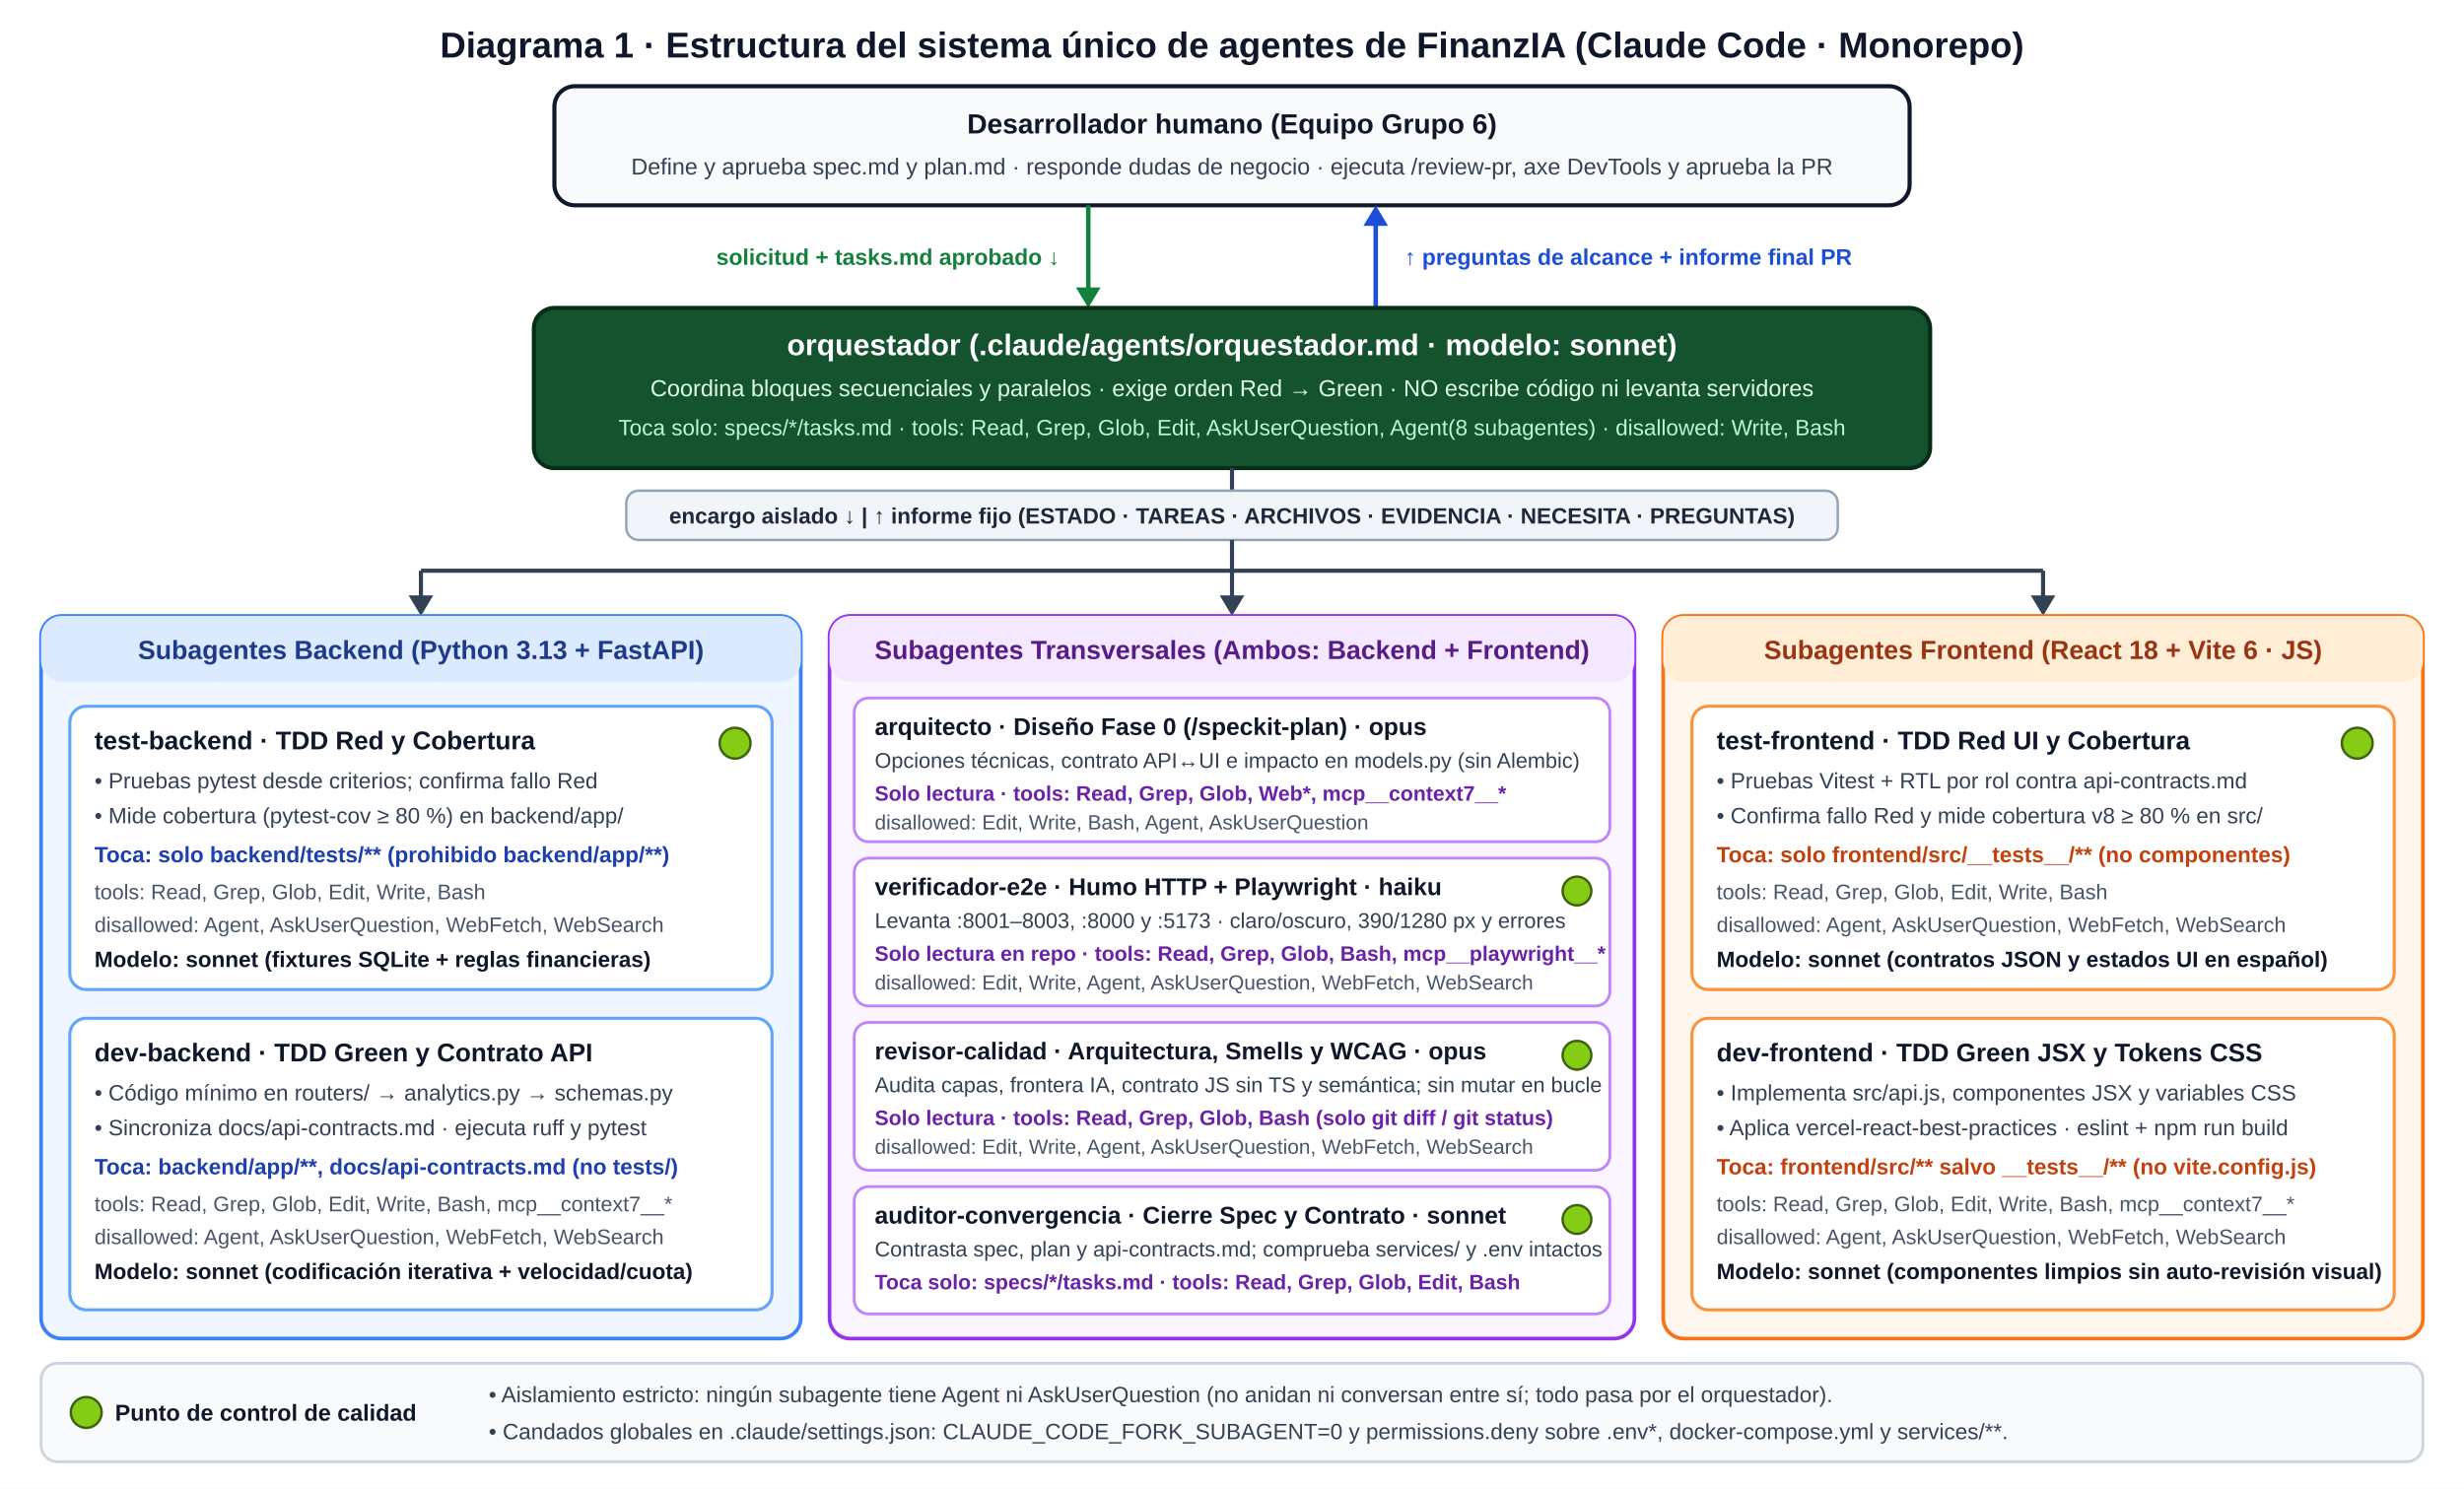
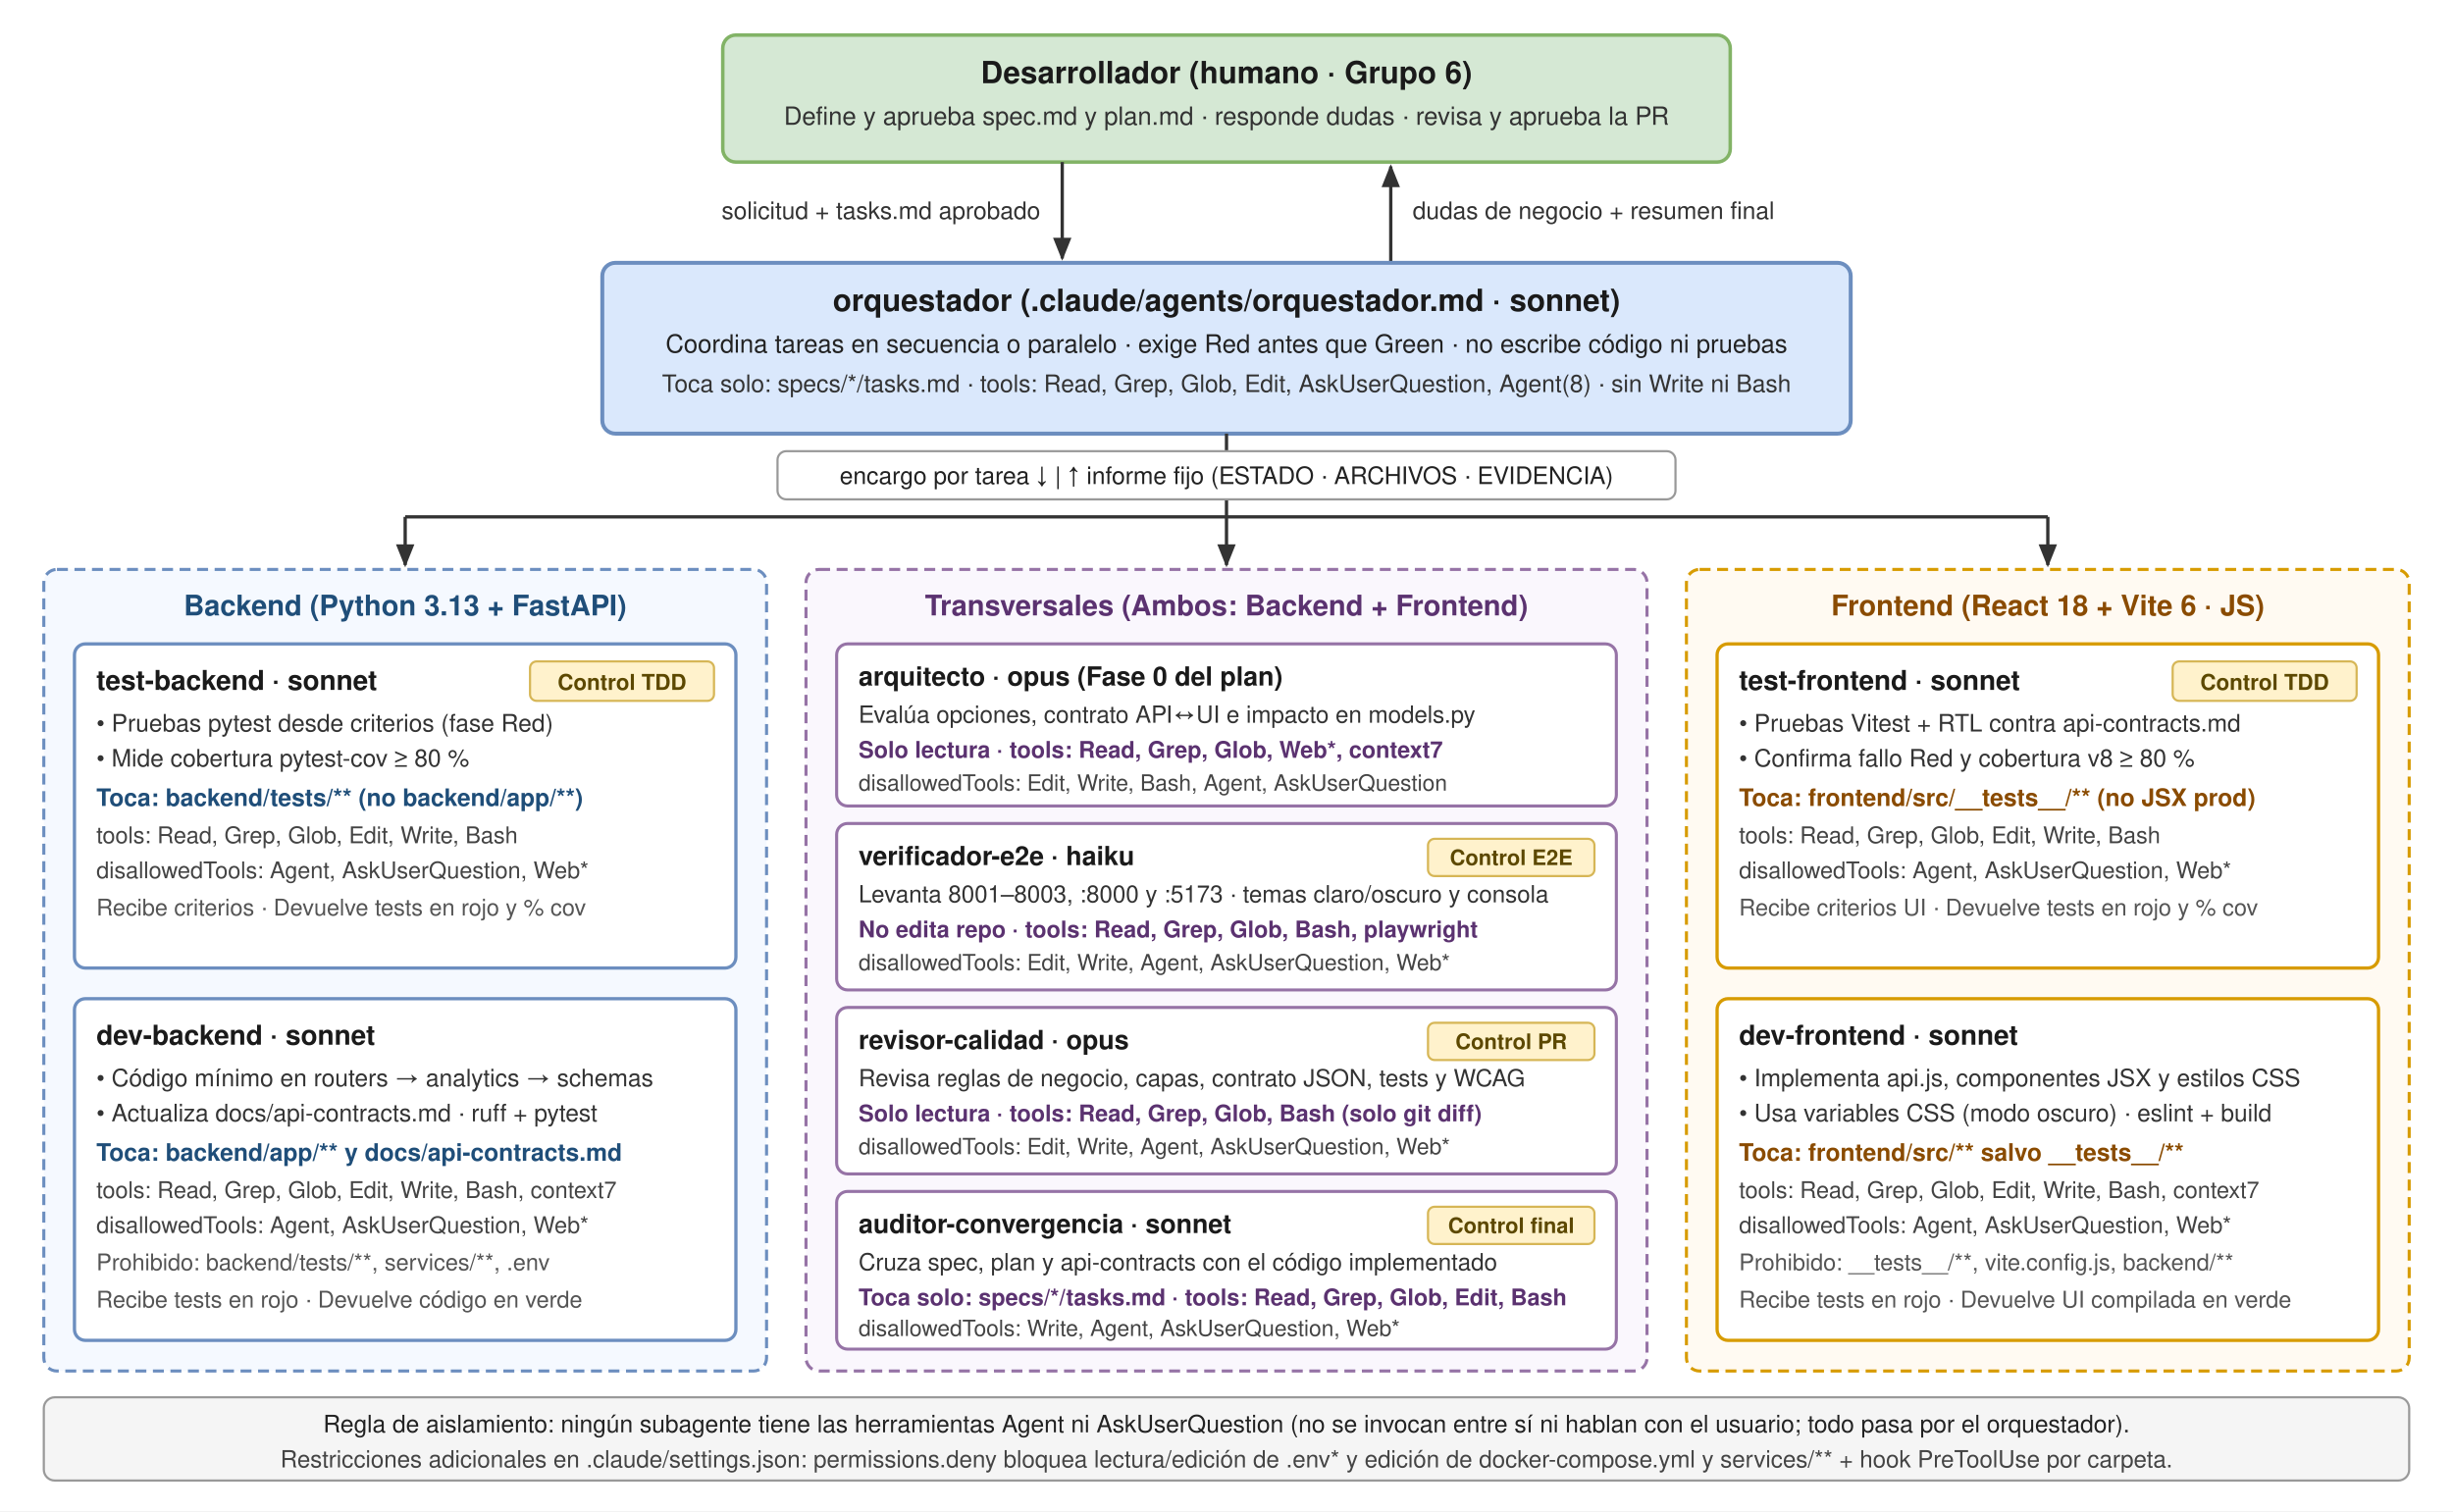
- <svg xmlns="http://www.w3.org/2000/svg" viewBox="0 0 1200 725" width="1200" height="725" style="font-family:'Segoe UI',system-ui,Arial,sans-serif;background:#ffffff">
-   <rect x="0" y="0" width="1200" height="725" fill="#ffffff" />
-   <text x="600" y="28" text-anchor="middle" font-size="17.5" font-weight="700" fill="#0f172a">Diagrama 1 · Estructura del sistema único de agentes de FinanzIA (Claude Code · Monorepo)</text>
-   <rect x="270" y="42" width="660" height="58" rx="10" fill="#f8fafc" stroke="#0f172a" stroke-width="2" />
-   <text x="600" y="65" text-anchor="middle" font-size="13.5" font-weight="700" fill="#0f172a">Desarrollador humano (Equipo Grupo 6)</text>
-   <text x="600" y="85" text-anchor="middle" font-size="11.2" fill="#334155">Define y aprueba spec.md y plan.md · responde dudas de negocio · ejecuta /review-pr, axe DevTools y aprueba la PR</text>
-   <line x1="530" y1="100" x2="530" y2="142" stroke="#15803d" stroke-width="2.2" />
-   <polygon points="530,150 524,140 536,140" fill="#15803d" />
-   <text x="516" y="129" text-anchor="end" font-size="11" font-weight="600" fill="#15803d">solicitud + tasks.md aprobado ↓</text>
-   <line x1="670" y1="150" x2="670" y2="108" stroke="#1d4ed8" stroke-width="2.2" />
-   <polygon points="670,100 664,110 676,110" fill="#1d4ed8" />
-   <text x="684" y="129" text-anchor="start" font-size="11" font-weight="600" fill="#1d4ed8">↑ preguntas de alcance + informe final PR</text>
-   <rect x="260" y="150" width="680" height="78" rx="10" fill="#14532d" stroke="#052e16" stroke-width="2" />
-   <text x="600" y="173" text-anchor="middle" font-size="14.5" font-weight="700" fill="#ffffff">orquestador  (.claude/agents/orquestador.md · modelo: sonnet)</text>
-   <text x="600" y="193" text-anchor="middle" font-size="11.3" fill="#dcfce7">Coordina bloques secuenciales y paralelos · exige orden Red → Green · NO escribe código ni levanta servidores</text>
-   <text x="600" y="212" text-anchor="middle" font-size="10.8" fill="#bbf7d0">Toca solo: specs/*/tasks.md · tools: Read, Grep, Glob, Edit, AskUserQuestion, Agent(8 subagentes) · disallowed: Write, Bash</text>
-   <line x1="600" y1="228" x2="600" y2="239" stroke="#334155" stroke-width="2" />
-   <rect x="305" y="239" width="590" height="24" rx="6" fill="#f1f5f9" stroke="#94a3b8" stroke-width="1.2" />
-   <text x="600" y="255" text-anchor="middle" font-size="10.8" font-weight="600" fill="#1e293b">encargo aislado ↓  |  ↑ informe fijo (ESTADO · TAREAS · ARCHIVOS · EVIDENCIA · NECESITA · PREGUNTAS)</text>
-   <line x1="600" y1="263" x2="600" y2="278" stroke="#334155" stroke-width="2" />
-   <line x1="205" y1="278" x2="995" y2="278" stroke="#334155" stroke-width="2" />
-   <line x1="205" y1="278" x2="205" y2="292" stroke="#334155" stroke-width="2" />
-   <polygon points="205,300 199,290 211,290" fill="#334155" />
-   <line x1="600" y1="278" x2="600" y2="292" stroke="#334155" stroke-width="2" />
-   <polygon points="600,300 594,290 606,290" fill="#334155" />
-   <line x1="995" y1="278" x2="995" y2="292" stroke="#334155" stroke-width="2" />
-   <polygon points="995,300 989,290 1001,290" fill="#334155" />
-   <rect x="20" y="300" width="370" height="352" rx="10" fill="#eff6ff" stroke="#3b82f6" stroke-width="1.8" />
-   <rect x="20" y="300" width="370" height="32" rx="10" fill="#dbeafe" />
-   <text x="205" y="321" text-anchor="middle" font-size="12.8" font-weight="700" fill="#1e3a8a">Subagentes Backend (Python 3.13 + FastAPI)</text>
-   <rect x="34" y="344" width="342" height="138" rx="8" fill="#ffffff" stroke="#60a5fa" stroke-width="1.5" />
-   <circle cx="358" cy="362" r="7.5" fill="#84cc16" stroke="#3f6212" stroke-width="1.2" />
-   <text x="46" y="365" font-size="12.5" font-weight="700" fill="#0f172a">test-backend · TDD Red y Cobertura</text>
-   <text x="46" y="384" font-size="10.8" fill="#334155">• Pruebas pytest desde criterios; confirma fallo Red</text>
-   <text x="46" y="401" font-size="10.8" fill="#334155">• Mide cobertura (pytest-cov ≥ 80 %) en backend/app/</text>
-   <text x="46" y="420" font-size="10.8" font-weight="700" fill="#1e40af">Toca: solo backend/tests/** (prohibido backend/app/**)</text>
-   <text x="46" y="438" font-size="10.3" fill="#475569">tools: Read, Grep, Glob, Edit, Write, Bash</text>
-   <text x="46" y="454" font-size="10.3" fill="#475569">disallowed: Agent, AskUserQuestion, WebFetch, WebSearch</text>
-   <text x="46" y="471" font-size="10.8" font-weight="600" fill="#0f172a">Modelo: sonnet (fixtures SQLite + reglas financieras)</text>
-   <rect x="34" y="496" width="342" height="142" rx="8" fill="#ffffff" stroke="#60a5fa" stroke-width="1.5" />
-   <text x="46" y="517" font-size="12.5" font-weight="700" fill="#0f172a">dev-backend · TDD Green y Contrato API</text>
-   <text x="46" y="536" font-size="10.8" fill="#334155">• Código mínimo en routers/ → analytics.py → schemas.py</text>
-   <text x="46" y="553" font-size="10.8" fill="#334155">• Sincroniza docs/api-contracts.md · ejecuta ruff y pytest</text>
-   <text x="46" y="572" font-size="10.8" font-weight="700" fill="#1e40af">Toca: backend/app/**, docs/api-contracts.md (no tests/)</text>
-   <text x="46" y="590" font-size="10.3" fill="#475569">tools: Read, Grep, Glob, Edit, Write, Bash, mcp__context7__*</text>
-   <text x="46" y="606" font-size="10.3" fill="#475569">disallowed: Agent, AskUserQuestion, WebFetch, WebSearch</text>
-   <text x="46" y="623" font-size="10.8" font-weight="600" fill="#0f172a">Modelo: sonnet (codificación iterativa + velocidad/cuota)</text>
-   <rect x="404" y="300" width="392" height="352" rx="10" fill="#faf5ff" stroke="#9333ea" stroke-width="1.8" />
-   <rect x="404" y="300" width="392" height="32" rx="10" fill="#f3e8ff" />
-   <text x="600" y="321" text-anchor="middle" font-size="12.8" font-weight="700" fill="#581c87">Subagentes Transversales (Ambos: Backend + Frontend)</text>
-   <rect x="416" y="340" width="368" height="70" rx="7" fill="#ffffff" stroke="#c084fc" stroke-width="1.4" />
-   <text x="426" y="358" font-size="11.8" font-weight="700" fill="#0f172a">arquitecto · Diseño Fase 0 (/speckit-plan) · opus</text>
-   <text x="426" y="374" font-size="10.4" fill="#334155">Opciones técnicas, contrato API↔UI e impacto en models.py (sin Alembic)</text>
-   <text x="426" y="390" font-size="10.2" font-weight="700" fill="#6b21a8">Solo lectura · tools: Read, Grep, Glob, Web*, mcp__context7__*</text>
-   <text x="426" y="404" font-size="10" fill="#475569">disallowed: Edit, Write, Bash, Agent, AskUserQuestion</text>
-   <rect x="416" y="418" width="368" height="72" rx="7" fill="#ffffff" stroke="#c084fc" stroke-width="1.4" />
-   <circle cx="768" cy="434" r="7" fill="#84cc16" stroke="#3f6212" stroke-width="1.2" />
-   <text x="426" y="436" font-size="11.8" font-weight="700" fill="#0f172a">verificador-e2e · Humo HTTP + Playwright · haiku</text>
-   <text x="426" y="452" font-size="10.4" fill="#334155">Levanta :8001–8003, :8000 y :5173 · claro/oscuro, 390/1280 px y errores</text>
-   <text x="426" y="468" font-size="10.2" font-weight="700" fill="#6b21a8">Solo lectura en repo · tools: Read, Grep, Glob, Bash, mcp__playwright__*</text>
-   <text x="426" y="482" font-size="10" fill="#475569">disallowed: Edit, Write, Agent, AskUserQuestion, WebFetch, WebSearch</text>
-   <rect x="416" y="498" width="368" height="72" rx="7" fill="#ffffff" stroke="#c084fc" stroke-width="1.4" />
-   <circle cx="768" cy="514" r="7" fill="#84cc16" stroke="#3f6212" stroke-width="1.2" />
-   <text x="426" y="516" font-size="11.8" font-weight="700" fill="#0f172a">revisor-calidad · Arquitectura, Smells y WCAG · opus</text>
-   <text x="426" y="532" font-size="10.4" fill="#334155">Audita capas, frontera IA, contrato JS sin TS y semántica; sin mutar en bucle</text>
-   <text x="426" y="548" font-size="10.2" font-weight="700" fill="#6b21a8">Solo lectura · tools: Read, Grep, Glob, Bash (solo git diff / git status)</text>
-   <text x="426" y="562" font-size="10" fill="#475569">disallowed: Edit, Write, Agent, AskUserQuestion, WebFetch, WebSearch</text>
-   <rect x="416" y="578" width="368" height="62" rx="7" fill="#ffffff" stroke="#c084fc" stroke-width="1.4" />
-   <circle cx="768" cy="594" r="7" fill="#84cc16" stroke="#3f6212" stroke-width="1.2" />
-   <text x="426" y="596" font-size="11.8" font-weight="700" fill="#0f172a">auditor-convergencia · Cierre Spec y Contrato · sonnet</text>
-   <text x="426" y="612" font-size="10.4" fill="#334155">Contrasta spec, plan y api-contracts.md; comprueba services/ y .env intactos</text>
-   <text x="426" y="628" font-size="10.2" font-weight="700" fill="#6b21a8">Toca solo: specs/*/tasks.md · tools: Read, Grep, Glob, Edit, Bash</text>
-   <rect x="810" y="300" width="370" height="352" rx="10" fill="#fff7ed" stroke="#f97316" stroke-width="1.8" />
-   <rect x="810" y="300" width="370" height="32" rx="10" fill="#ffedd5" />
-   <text x="995" y="321" text-anchor="middle" font-size="12.8" font-weight="700" fill="#9a3412">Subagentes Frontend (React 18 + Vite 6 · JS)</text>
-   <rect x="824" y="344" width="342" height="138" rx="8" fill="#ffffff" stroke="#fb923c" stroke-width="1.5" />
-   <circle cx="1148" cy="362" r="7.5" fill="#84cc16" stroke="#3f6212" stroke-width="1.2" />
-   <text x="836" y="365" font-size="12.5" font-weight="700" fill="#0f172a">test-frontend · TDD Red UI y Cobertura</text>
-   <text x="836" y="384" font-size="10.8" fill="#334155">• Pruebas Vitest + RTL por rol contra api-contracts.md</text>
-   <text x="836" y="401" font-size="10.8" fill="#334155">• Confirma fallo Red y mide cobertura v8 ≥ 80 % en src/</text>
-   <text x="836" y="420" font-size="10.8" font-weight="700" fill="#c2410c">Toca: solo frontend/src/__tests__/** (no componentes)</text>
-   <text x="836" y="438" font-size="10.3" fill="#475569">tools: Read, Grep, Glob, Edit, Write, Bash</text>
-   <text x="836" y="454" font-size="10.3" fill="#475569">disallowed: Agent, AskUserQuestion, WebFetch, WebSearch</text>
-   <text x="836" y="471" font-size="10.8" font-weight="600" fill="#0f172a">Modelo: sonnet (contratos JSON y estados UI en español)</text>
-   <rect x="824" y="496" width="342" height="142" rx="8" fill="#ffffff" stroke="#fb923c" stroke-width="1.5" />
-   <text x="836" y="517" font-size="12.5" font-weight="700" fill="#0f172a">dev-frontend · TDD Green JSX y Tokens CSS</text>
-   <text x="836" y="536" font-size="10.8" fill="#334155">• Implementa src/api.js, componentes JSX y variables CSS</text>
-   <text x="836" y="553" font-size="10.8" fill="#334155">• Aplica vercel-react-best-practices · eslint + npm run build</text>
-   <text x="836" y="572" font-size="10.8" font-weight="700" fill="#c2410c">Toca: frontend/src/** salvo __tests__/** (no vite.config.js)</text>
-   <text x="836" y="590" font-size="10.3" fill="#475569">tools: Read, Grep, Glob, Edit, Write, Bash, mcp__context7__*</text>
-   <text x="836" y="606" font-size="10.3" fill="#475569">disallowed: Agent, AskUserQuestion, WebFetch, WebSearch</text>
-   <text x="836" y="623" font-size="10.8" font-weight="600" fill="#0f172a">Modelo: sonnet (componentes limpios sin auto-revisión visual)</text>
-   <rect x="20" y="664" width="1160" height="48" rx="8" fill="#f8fafc" stroke="#cbd5e1" stroke-width="1.4" />
-   <circle cx="42" cy="688" r="7.5" fill="#84cc16" stroke="#3f6212" stroke-width="1.2" />
-   <text x="56" y="692" font-size="11.2" font-weight="700" fill="#0f172a">Punto de control de calidad</text>
-   <text x="238" y="683" font-size="10.8" fill="#334155">• Aislamiento estricto: ningún subagente tiene Agent ni AskUserQuestion (no anidan ni conversan entre sí; todo pasa por el orquestador).</text>
-   <text x="238" y="701" font-size="10.8" fill="#334155">• Candados globales en .claude/settings.json: CLAUDE_CODE_FORK_SUBAGENT=0 y permissions.deny sobre .env*, docker-compose.yml y services/**.</text>
+ <svg xmlns="http://www.w3.org/2000/svg" viewBox="0 0 1120 690" width="1120" height="690" font-family="Helvetica, Arial, 'Segoe UI', sans-serif">
+   <defs>
+     <marker id="arr" viewBox="0 0 10 10" refX="9" refY="5" markerWidth="7" markerHeight="7" orient="auto-start-reverse">
+       <path d="M 0 1 L 10 5 L 0 9 z" fill="#333333" />
+     </marker>
+   </defs>
+   <rect width="1120" height="690" fill="#ffffff" />
+   <rect x="330" y="16" width="460" height="58" rx="6" fill="#d5e8d4" stroke="#82b366" stroke-width="1.6" />
+   <text x="560" y="38" text-anchor="middle" font-size="14" font-weight="bold" fill="#1a1a1a">Desarrollador (humano · Grupo 6)</text>
+   <text x="560" y="57" text-anchor="middle" font-size="11.5" fill="#333333">Define y aprueba spec.md y plan.md · responde dudas · revisa y aprueba la PR</text>
+   <line x1="485" y1="74" x2="485" y2="118" stroke="#333333" stroke-width="1.5" marker-end="url(#arr)" />
+   <text x="475" y="100" text-anchor="end" font-size="11" fill="#333333">solicitud + tasks.md aprobado</text>
+   <line x1="635" y1="120" x2="635" y2="76" stroke="#333333" stroke-width="1.5" marker-end="url(#arr)" />
+   <text x="645" y="100" text-anchor="start" font-size="11" fill="#333333">dudas de negocio + resumen final</text>
+   <rect x="275" y="120" width="570" height="78" rx="6" fill="#dae8fc" stroke="#6c8ebf" stroke-width="1.8" />
+   <text x="560" y="142" text-anchor="middle" font-size="14" font-weight="bold" fill="#1a1a1a">orquestador (.claude/agents/orquestador.md · sonnet)</text>
+   <text x="560" y="161" text-anchor="middle" font-size="11.5" fill="#222222">Coordina tareas en secuencia o paralelo · exige Red antes que Green · no escribe código ni pruebas</text>
+   <text x="560" y="179" text-anchor="middle" font-size="11" fill="#333333">Toca solo: specs/*/tasks.md · tools: Read, Grep, Glob, Edit, AskUserQuestion, Agent(8) · sin Write ni Bash</text>
+   <line x1="560" y1="198" x2="560" y2="236" stroke="#333333" stroke-width="1.5" />
+   <rect x="355" y="206" width="410" height="22" rx="4" fill="#ffffff" stroke="#999999" stroke-width="1" />
+   <text x="560" y="221" text-anchor="middle" font-size="11" fill="#222222">encargo por tarea ↓  |  ↑ informe fijo (ESTADO · ARCHIVOS · EVIDENCIA)</text>
+   <line x1="185" y1="236" x2="935" y2="236" stroke="#333333" stroke-width="1.5" />
+   <line x1="185" y1="236" x2="185" y2="258" stroke="#333333" stroke-width="1.5" marker-end="url(#arr)" />
+   <line x1="560" y1="236" x2="560" y2="258" stroke="#333333" stroke-width="1.5" marker-end="url(#arr)" />
+   <line x1="935" y1="236" x2="935" y2="258" stroke="#333333" stroke-width="1.5" marker-end="url(#arr)" />
+   <rect x="20" y="260" width="330" height="366" rx="6" fill="#f5f9ff" stroke="#6c8ebf" stroke-width="1.4" stroke-dasharray="5,3" />
+   <text x="185" y="281" text-anchor="middle" font-size="13" font-weight="bold" fill="#1f4e79">Backend (Python 3.13 + FastAPI)</text>
+   <rect x="34" y="294" width="302" height="148" rx="5" fill="#ffffff" stroke="#6c8ebf" stroke-width="1.5" />
+   <rect x="242" y="302" width="84" height="18" rx="3" fill="#fff2cc" stroke="#d6b656" stroke-width="1" />
+   <text x="284" y="315" text-anchor="middle" font-size="10" font-weight="bold" fill="#5c4800">Control TDD</text>
+   <text x="44" y="315" font-size="12.5" font-weight="bold" fill="#1a1a1a">test-backend · sonnet</text>
+   <text x="44" y="334" font-size="11" fill="#333333">• Pruebas pytest desde criterios (fase Red)</text>
+   <text x="44" y="350" font-size="11" fill="#333333">• Mide cobertura pytest-cov ≥ 80 %</text>
+   <text x="44" y="368" font-size="11" font-weight="bold" fill="#1f4e79">Toca: backend/tests/** (no backend/app/**)</text>
+   <text x="44" y="385" font-size="10.5" fill="#444444">tools: Read, Grep, Glob, Edit, Write, Bash</text>
+   <text x="44" y="401" font-size="10.5" fill="#444444">disallowedTools: Agent, AskUserQuestion, Web*</text>
+   <text x="44" y="418" font-size="10.5" fill="#555555">Recibe criterios · Devuelve tests en rojo y % cov</text>
+   <rect x="34" y="456" width="302" height="156" rx="5" fill="#ffffff" stroke="#6c8ebf" stroke-width="1.5" />
+   <text x="44" y="477" font-size="12.5" font-weight="bold" fill="#1a1a1a">dev-backend · sonnet</text>
+   <text x="44" y="496" font-size="11" fill="#333333">• Código mínimo en routers → analytics → schemas</text>
+   <text x="44" y="512" font-size="11" fill="#333333">• Actualiza docs/api-contracts.md · ruff + pytest</text>
+   <text x="44" y="530" font-size="11" font-weight="bold" fill="#1f4e79">Toca: backend/app/** y docs/api-contracts.md</text>
+   <text x="44" y="547" font-size="10.5" fill="#444444">tools: Read, Grep, Glob, Edit, Write, Bash, context7</text>
+   <text x="44" y="563" font-size="10.5" fill="#444444">disallowedTools: Agent, AskUserQuestion, Web*</text>
+   <text x="44" y="580" font-size="10.5" fill="#555555">Prohibido: backend/tests/**, services/**, .env</text>
+   <text x="44" y="597" font-size="10.5" fill="#555555">Recibe tests en rojo · Devuelve código en verde</text>
+   <rect x="368" y="260" width="384" height="366" rx="6" fill="#faf7fd" stroke="#9673a6" stroke-width="1.4" stroke-dasharray="5,3" />
+   <text x="560" y="281" text-anchor="middle" font-size="13" font-weight="bold" fill="#5b3270">Transversales (Ambos: Backend + Frontend)</text>
+   <rect x="382" y="294" width="356" height="74" rx="5" fill="#ffffff" stroke="#9673a6" stroke-width="1.4" />
+   <text x="392" y="313" font-size="12" font-weight="bold" fill="#1a1a1a">arquitecto · opus (Fase 0 del plan)</text>
+   <text x="392" y="330" font-size="10.8" fill="#333333">Evalúa opciones, contrato API↔UI e impacto en models.py</text>
+   <text x="392" y="346" font-size="10.5" font-weight="bold" fill="#5b3270">Solo lectura · tools: Read, Grep, Glob, Web*, context7</text>
+   <text x="392" y="361" font-size="10.2" fill="#444444">disallowedTools: Edit, Write, Bash, Agent, AskUserQuestion</text>
+   <rect x="382" y="376" width="356" height="76" rx="5" fill="#ffffff" stroke="#9673a6" stroke-width="1.4" />
+   <rect x="652" y="383" width="76" height="17" rx="3" fill="#fff2cc" stroke="#d6b656" stroke-width="1" />
+   <text x="690" y="395" text-anchor="middle" font-size="9.8" font-weight="bold" fill="#5c4800">Control E2E</text>
+   <text x="392" y="395" font-size="12" font-weight="bold" fill="#1a1a1a">verificador-e2e · haiku</text>
+   <text x="392" y="412" font-size="10.8" fill="#333333">Levanta 8001–8003, :8000 y :5173 · temas claro/oscuro y consola</text>
+   <text x="392" y="428" font-size="10.5" font-weight="bold" fill="#5b3270">No edita repo · tools: Read, Grep, Glob, Bash, playwright</text>
+   <text x="392" y="443" font-size="10.2" fill="#444444">disallowedTools: Edit, Write, Agent, AskUserQuestion, Web*</text>
+   <rect x="382" y="460" width="356" height="76" rx="5" fill="#ffffff" stroke="#9673a6" stroke-width="1.4" />
+   <rect x="652" y="467" width="76" height="17" rx="3" fill="#fff2cc" stroke="#d6b656" stroke-width="1" />
+   <text x="690" y="479" text-anchor="middle" font-size="9.8" font-weight="bold" fill="#5c4800">Control PR</text>
+   <text x="392" y="479" font-size="12" font-weight="bold" fill="#1a1a1a">revisor-calidad · opus</text>
+   <text x="392" y="496" font-size="10.8" fill="#333333">Revisa reglas de negocio, capas, contrato JSON, tests y WCAG</text>
+   <text x="392" y="512" font-size="10.5" font-weight="bold" fill="#5b3270">Solo lectura · tools: Read, Grep, Glob, Bash (solo git diff)</text>
+   <text x="392" y="527" font-size="10.2" fill="#444444">disallowedTools: Edit, Write, Agent, AskUserQuestion, Web*</text>
+   <rect x="382" y="544" width="356" height="72" rx="5" fill="#ffffff" stroke="#9673a6" stroke-width="1.4" />
+   <rect x="652" y="551" width="76" height="17" rx="3" fill="#fff2cc" stroke="#d6b656" stroke-width="1" />
+   <text x="690" y="563" text-anchor="middle" font-size="9.8" font-weight="bold" fill="#5c4800">Control final</text>
+   <text x="392" y="563" font-size="12" font-weight="bold" fill="#1a1a1a">auditor-convergencia · sonnet</text>
+   <text x="392" y="580" font-size="10.8" fill="#333333">Cruza spec, plan y api-contracts con el código implementado</text>
+   <text x="392" y="596" font-size="10.5" font-weight="bold" fill="#5b3270">Toca solo: specs/*/tasks.md · tools: Read, Grep, Glob, Edit, Bash</text>
+   <text x="392" y="610" font-size="10.2" fill="#444444">disallowedTools: Write, Agent, AskUserQuestion, Web*</text>
+   <rect x="770" y="260" width="330" height="366" rx="6" fill="#fffaf2" stroke="#d79b00" stroke-width="1.4" stroke-dasharray="5,3" />
+   <text x="935" y="281" text-anchor="middle" font-size="13" font-weight="bold" fill="#8a4b00">Frontend (React 18 + Vite 6 · JS)</text>
+   <rect x="784" y="294" width="302" height="148" rx="5" fill="#ffffff" stroke="#d79b00" stroke-width="1.5" />
+   <rect x="992" y="302" width="84" height="18" rx="3" fill="#fff2cc" stroke="#d6b656" stroke-width="1" />
+   <text x="1034" y="315" text-anchor="middle" font-size="10" font-weight="bold" fill="#5c4800">Control TDD</text>
+   <text x="794" y="315" font-size="12.5" font-weight="bold" fill="#1a1a1a">test-frontend · sonnet</text>
+   <text x="794" y="334" font-size="11" fill="#333333">• Pruebas Vitest + RTL contra api-contracts.md</text>
+   <text x="794" y="350" font-size="11" fill="#333333">• Confirma fallo Red y cobertura v8 ≥ 80 %</text>
+   <text x="794" y="368" font-size="11" font-weight="bold" fill="#8a4b00">Toca: frontend/src/__tests__/** (no JSX prod)</text>
+   <text x="794" y="385" font-size="10.5" fill="#444444">tools: Read, Grep, Glob, Edit, Write, Bash</text>
+   <text x="794" y="401" font-size="10.5" fill="#444444">disallowedTools: Agent, AskUserQuestion, Web*</text>
+   <text x="794" y="418" font-size="10.5" fill="#555555">Recibe criterios UI · Devuelve tests en rojo y % cov</text>
+   <rect x="784" y="456" width="302" height="156" rx="5" fill="#ffffff" stroke="#d79b00" stroke-width="1.5" />
+   <text x="794" y="477" font-size="12.5" font-weight="bold" fill="#1a1a1a">dev-frontend · sonnet</text>
+   <text x="794" y="496" font-size="11" fill="#333333">• Implementa api.js, componentes JSX y estilos CSS</text>
+   <text x="794" y="512" font-size="11" fill="#333333">• Usa variables CSS (modo oscuro) · eslint + build</text>
+   <text x="794" y="530" font-size="11" font-weight="bold" fill="#8a4b00">Toca: frontend/src/** salvo __tests__/**</text>
+   <text x="794" y="547" font-size="10.5" fill="#444444">tools: Read, Grep, Glob, Edit, Write, Bash, context7</text>
+   <text x="794" y="563" font-size="10.5" fill="#444444">disallowedTools: Agent, AskUserQuestion, Web*</text>
+   <text x="794" y="580" font-size="10.5" fill="#555555">Prohibido: __tests__/**, vite.config.js, backend/**</text>
+   <text x="794" y="597" font-size="10.5" fill="#555555">Recibe tests en rojo · Devuelve UI compilada en verde</text>
+   <rect x="20" y="638" width="1080" height="38" rx="5" fill="#f5f5f5" stroke="#999999" stroke-width="1" />
+   <text x="560" y="654" text-anchor="middle" font-size="11" fill="#222222">Regla de aislamiento: ningún subagente tiene las herramientas Agent ni AskUserQuestion (no se invocan entre sí ni hablan con el usuario; todo pasa por el orquestador).</text>
+   <text x="560" y="670" text-anchor="middle" font-size="10.8" fill="#444444">Restricciones adicionales en .claude/settings.json: permissions.deny bloquea lectura/edición de .env* y edición de docker-compose.yml y services/** + hook PreToolUse por carpeta.</text>
</svg>
